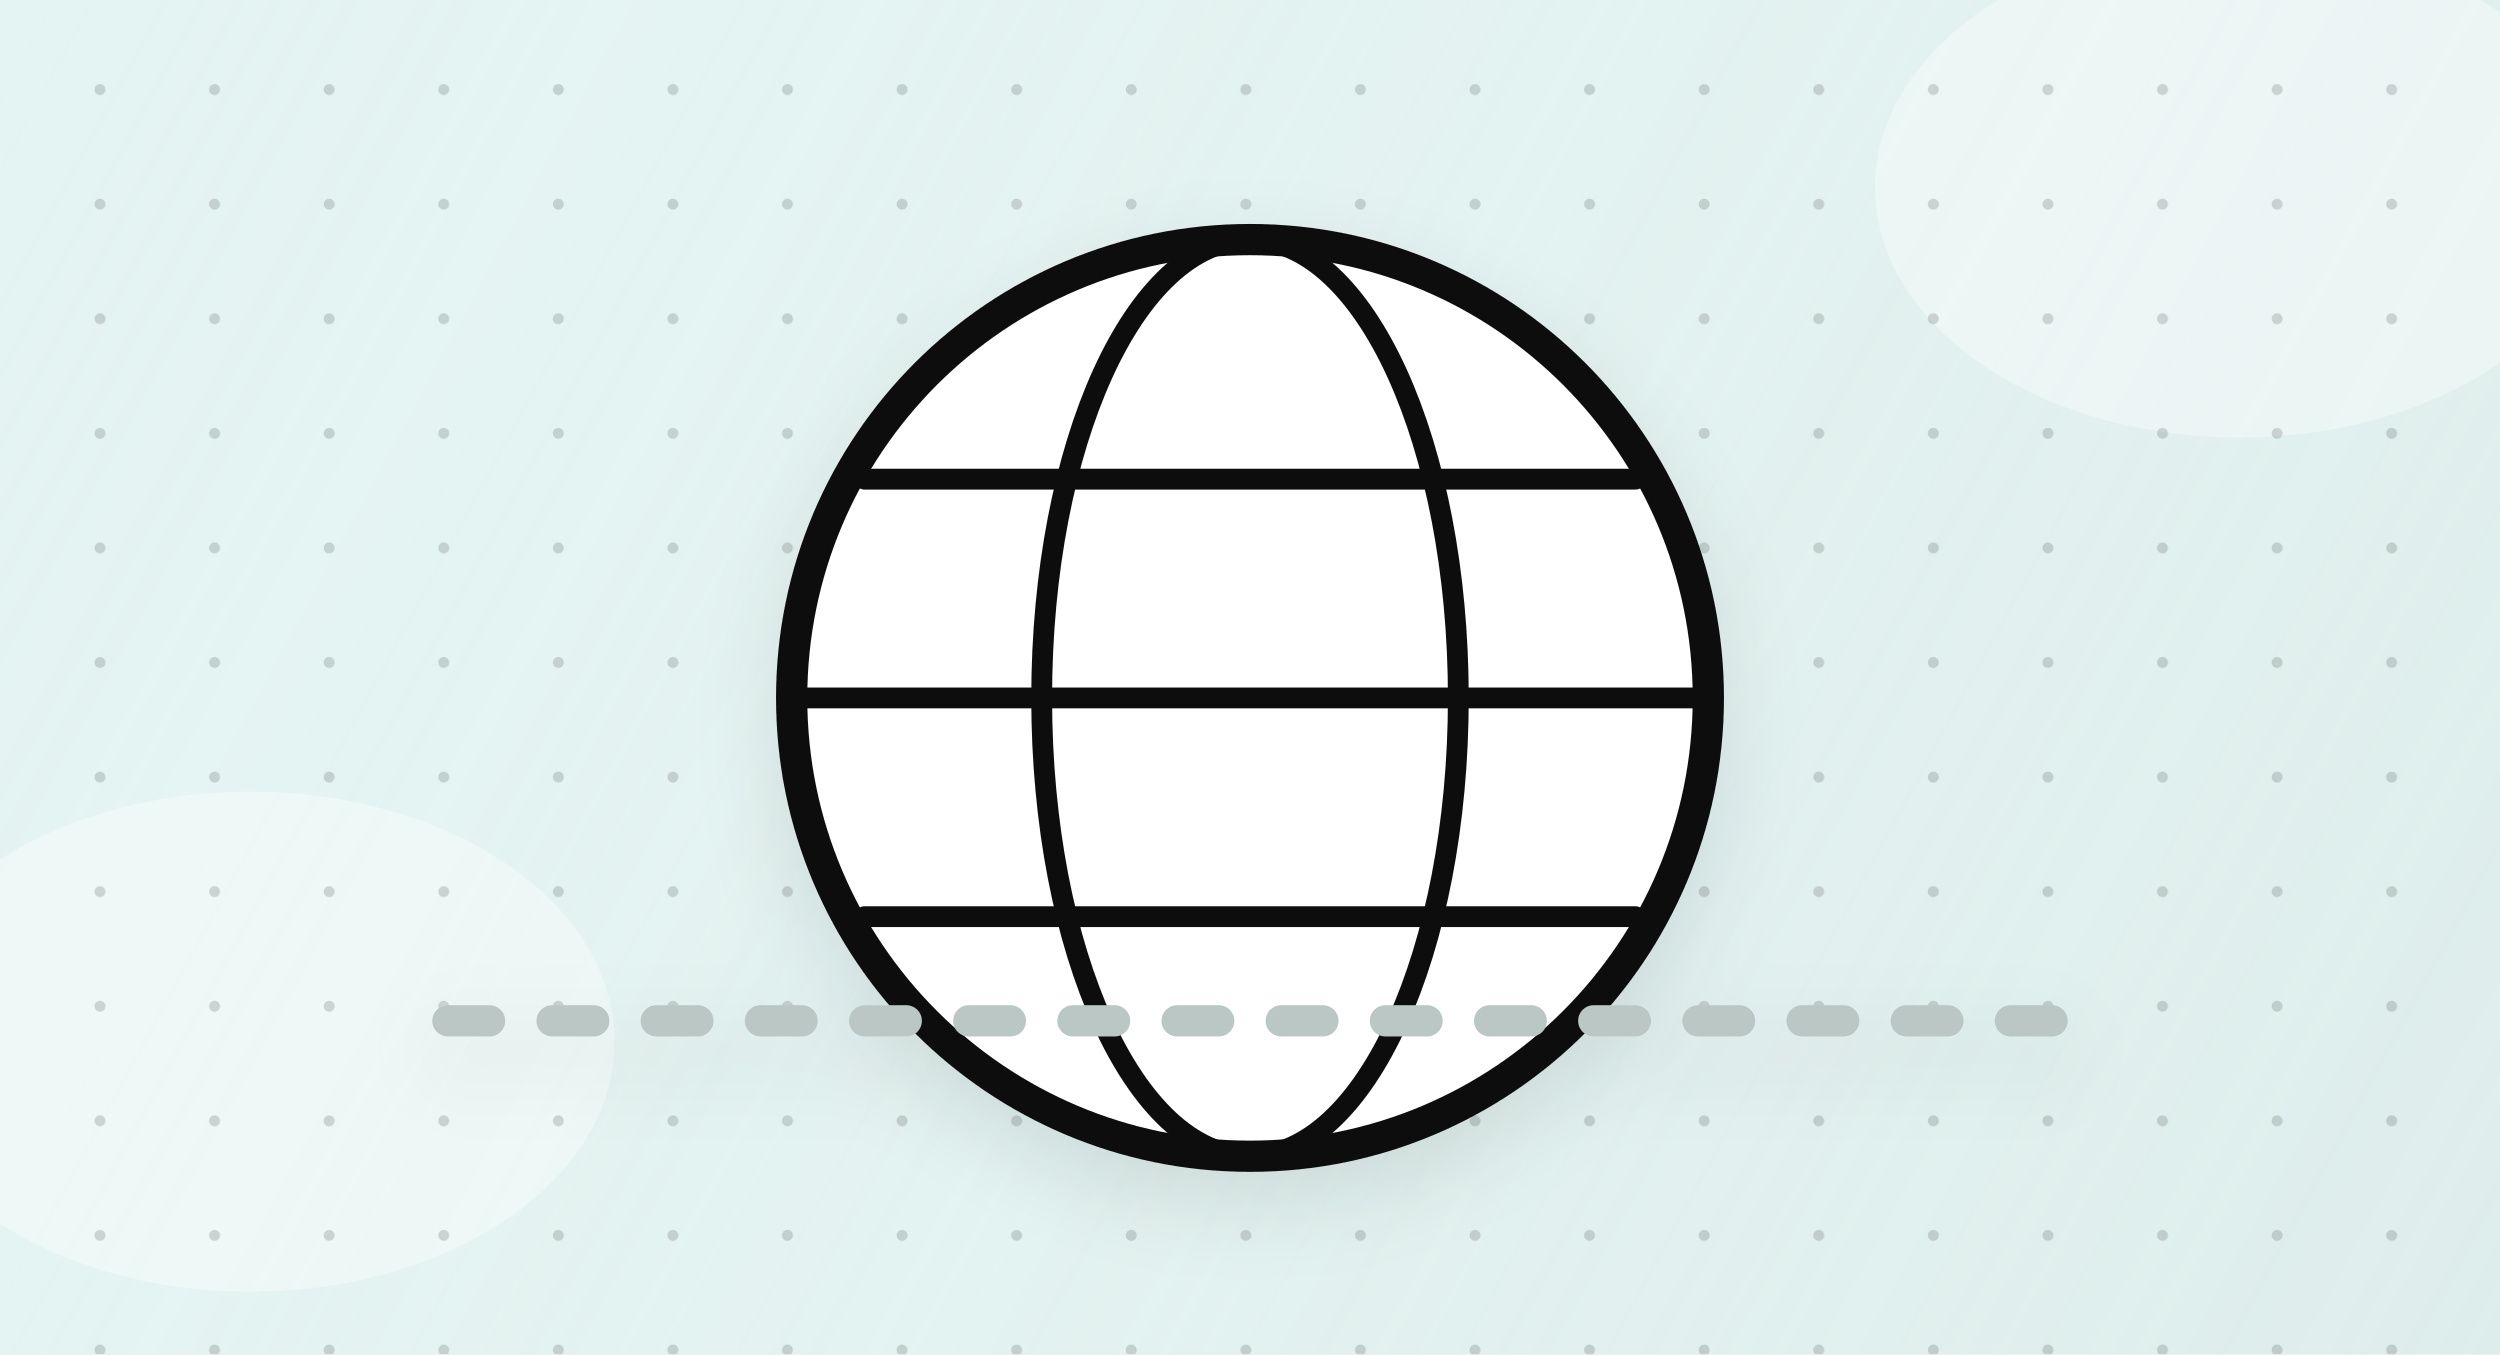
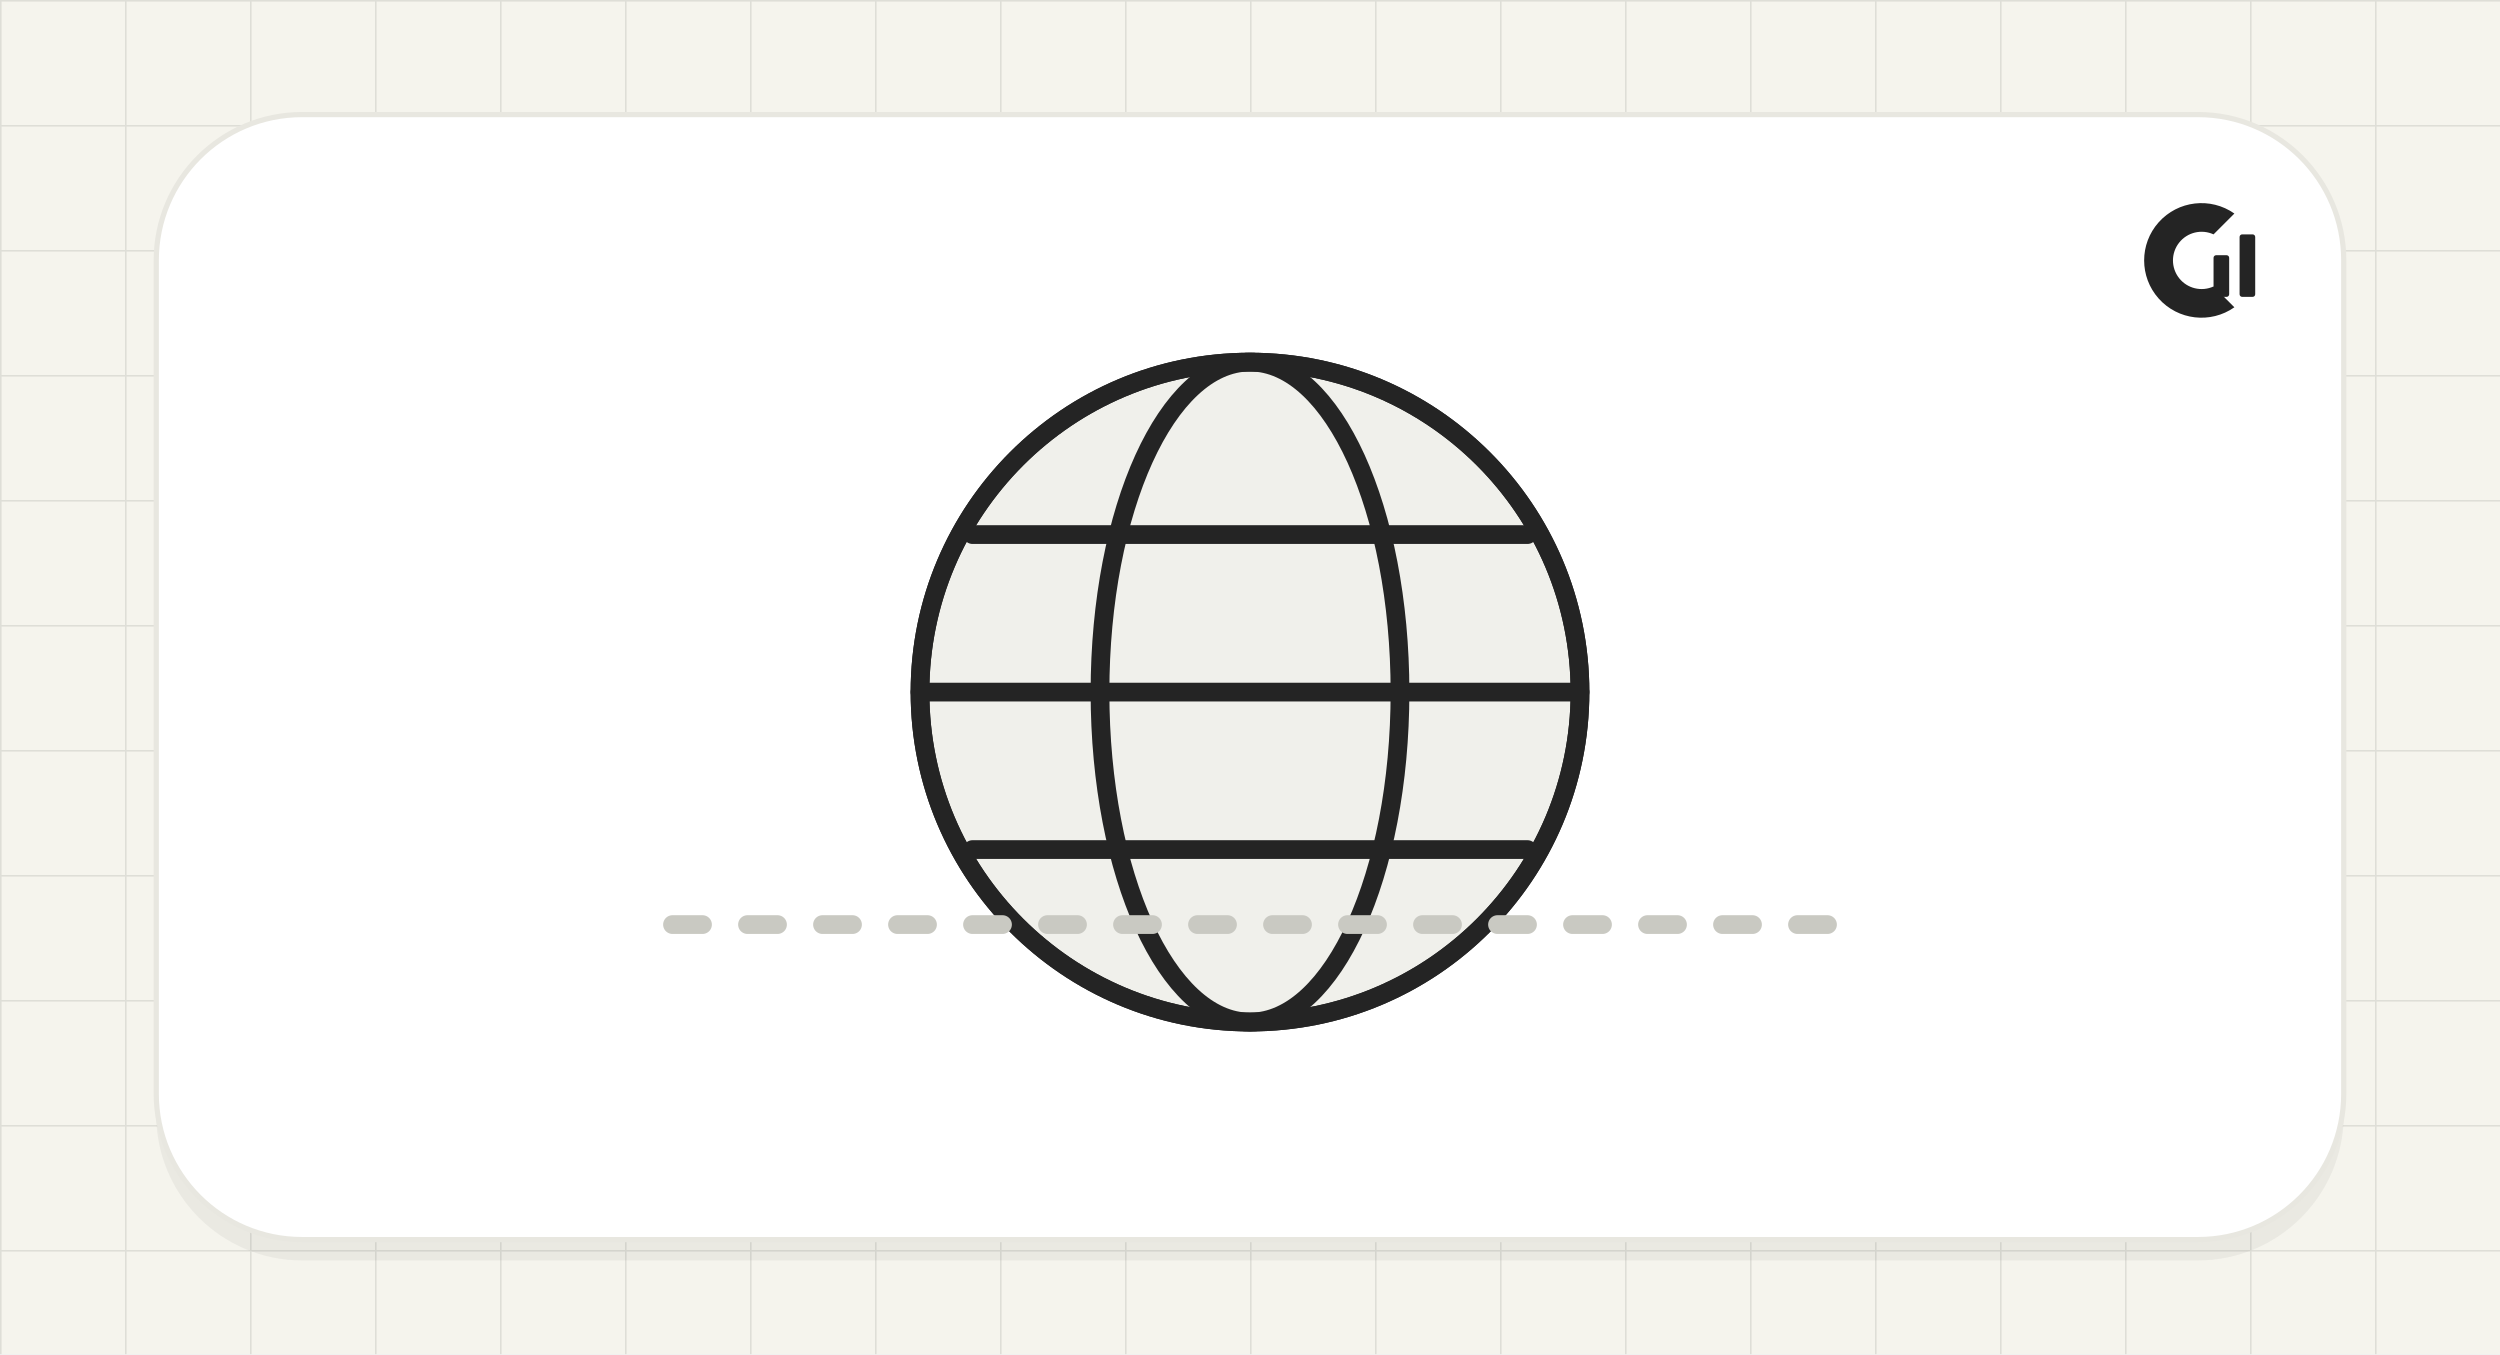
- <svg xmlns="http://www.w3.org/2000/svg" viewBox="0 0 480 260" fill="none" role="img" aria-hidden="true">
-   <rect width="480" height="260" fill="#E4F4F2" />
-   <rect width="480" height="260" fill="url(#wash-vpn-clients)" opacity="0.85" />
+ <svg xmlns="http://www.w3.org/2000/svg" viewBox="0 0 480 260" fill="none" aria-hidden="true" data-cover-system="compare-v2">
  <defs>
-     <linearGradient id="wash-vpn-clients" x1="0" y1="0" x2="480" y2="260" gradientUnits="userSpaceOnUse">
-       <stop stop-color="#ECF7F6" stop-opacity="0.0" />
-       <stop offset="1" stop-color="#CFDDDC" stop-opacity="0.35" />
-     </linearGradient>
-     <filter id="soft-vpn-clients" x="-20%" y="-20%" width="140%" height="140%">
-       <feDropShadow dx="0" dy="6" stdDeviation="8" flood-color="#111111" flood-opacity="0.10" />
-     </filter>
-     <pattern id="dots-vpn-clients" width="22" height="22" patternUnits="userSpaceOnUse" patternTransform="translate(18,16)">
-       <circle cx="1.2" cy="1.2" r="1.05" fill="#111111" opacity="0.35" />
+     <pattern id="grid" width="24" height="24" patternUnits="userSpaceOnUse">
+       <path d="M24 0H0V24" stroke="#DEDED7" stroke-width="0.6" />
    </pattern>
  </defs>
-   <ellipse cx="48" cy="200" rx="70" ry="48" fill="#FFFFFF" opacity="0.35" />
-   <ellipse cx="430" cy="36" rx="70" ry="48" fill="#FFFFFF" opacity="0.35" />
-   <rect width="480" height="260" fill="url(#dots-vpn-clients)" opacity="0.45" />
-   <g filter="url(#soft-vpn-clients)">
-     <g transform="translate(140,28)">
-       <circle cx="100" cy="106" r="88" fill="#FFFFFF" />
-       <ellipse cx="100" cy="106" rx="40" ry="88" fill="none" stroke="#111111" stroke-width="4" />
-       <path d="M12 106h176M26 64h148M26 148h148" stroke="#111111" stroke-width="4" stroke-linecap="round" />
-       <circle cx="100" cy="106" r="88" fill="none" stroke="#111111" stroke-width="6" />
+   <rect width="480" height="260" fill="#F5F4ED" />
+   <rect width="480" height="260" fill="url(#grid)" />
+   <rect x="30" y="26" width="420" height="216" rx="28" fill="#242424" opacity=".055" />
+   <rect x="30" y="22" width="420" height="216" rx="28" fill="#FFFFFF" stroke="#E8E7E0" />
+   <g transform="translate(67.2 36.4) scale(.72)">
+     <g data-cover-art="true">
+       <g transform="translate(140,28)">
+         <circle cx="100" cy="106" r="88" fill="#F0F0EB" stroke="#242424" stroke-width="5" stroke-linejoin="round" />
+         <ellipse cx="100" cy="106" rx="40" ry="88" fill="none" stroke="#242424" stroke-width="5" />
+         <path d="M12 106h176M26 64h148M26 148h148" stroke="#242424" stroke-width="5" stroke-linecap="round" />
+         <circle cx="100" cy="106" r="88" fill="none" stroke="#242424" stroke-width="5" />
+       </g>
+       <path d="M86 196h308" stroke="#C9C9C2" stroke-width="5" stroke-linecap="round" stroke-dasharray="8 12" />
    </g>
-     <path d="M86 196h308" stroke="#BAC7C5" stroke-width="6" stroke-linecap="round" stroke-dasharray="8 12" />
+   </g>
+   <g transform="translate(410 38)" fill="#242424">
+     <path d="M19 3A11 11 0 1 0 19 21L15 17A5.5 5.5 0 1 1 15 7Z" />
+     <rect x="15" y="11" width="3" height="8" rx=".5" />
+     <rect x="20" y="7" width="3" height="12" rx=".5" />
  </g>
</svg>
